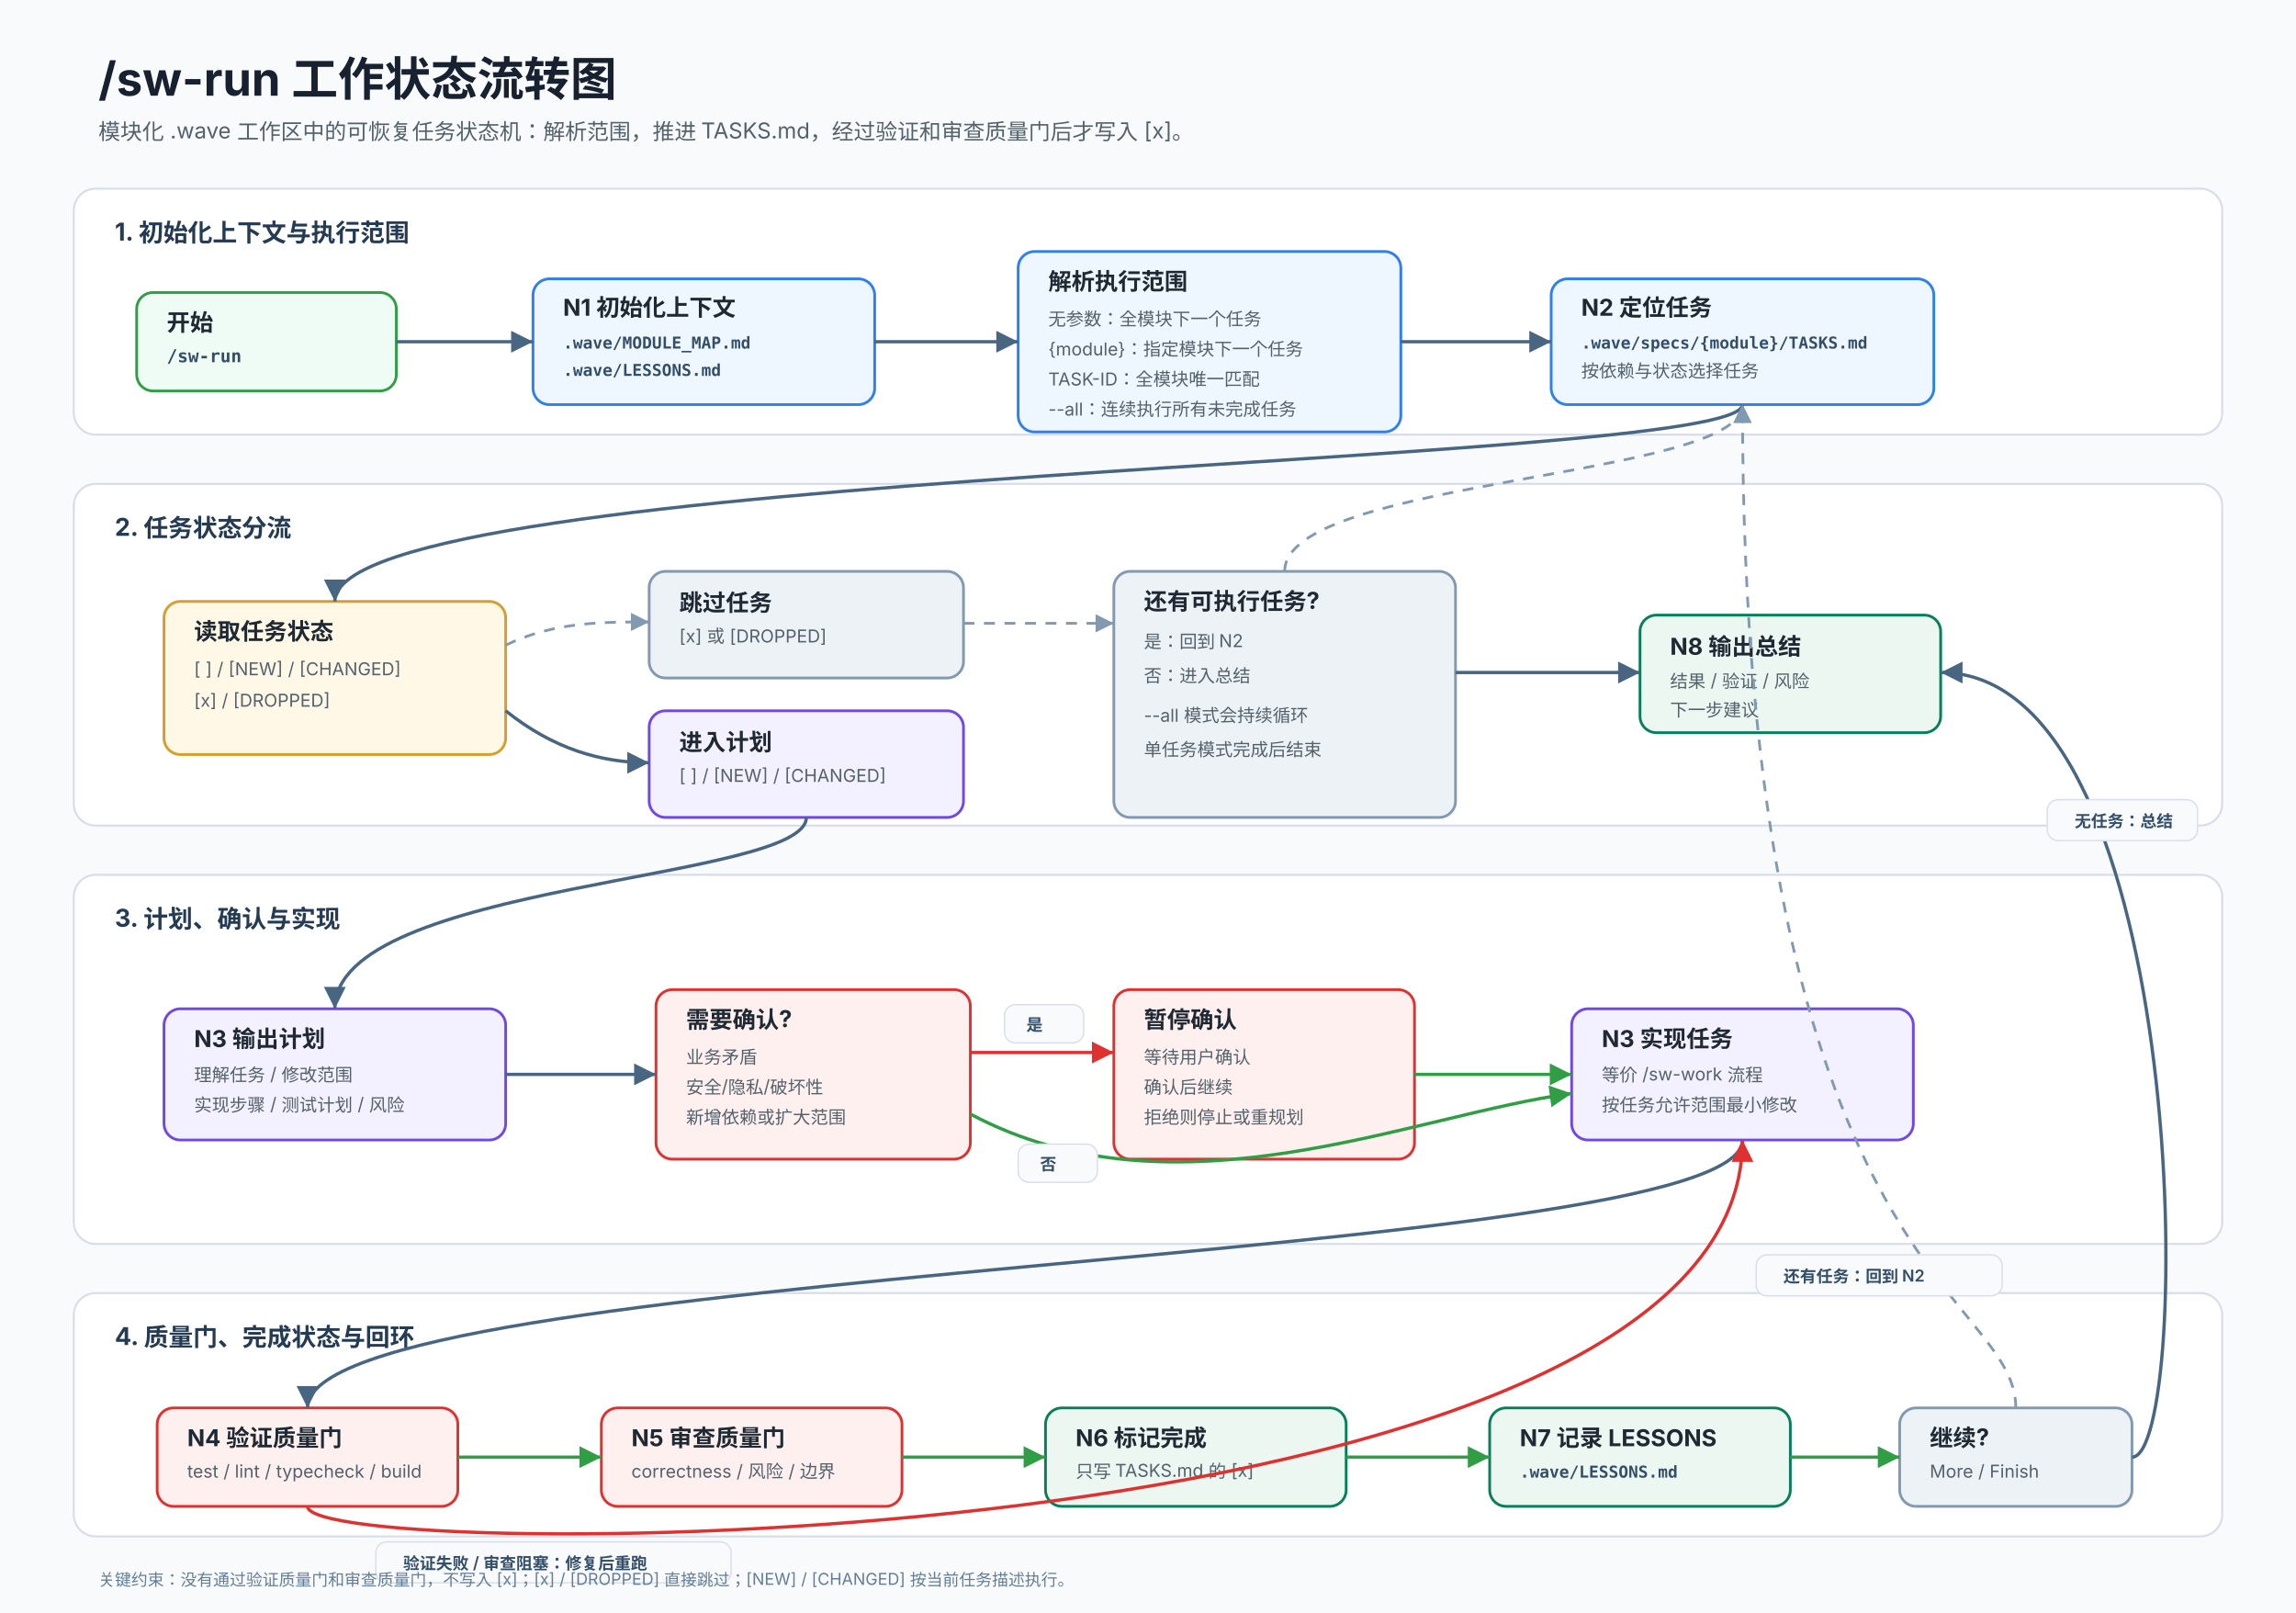
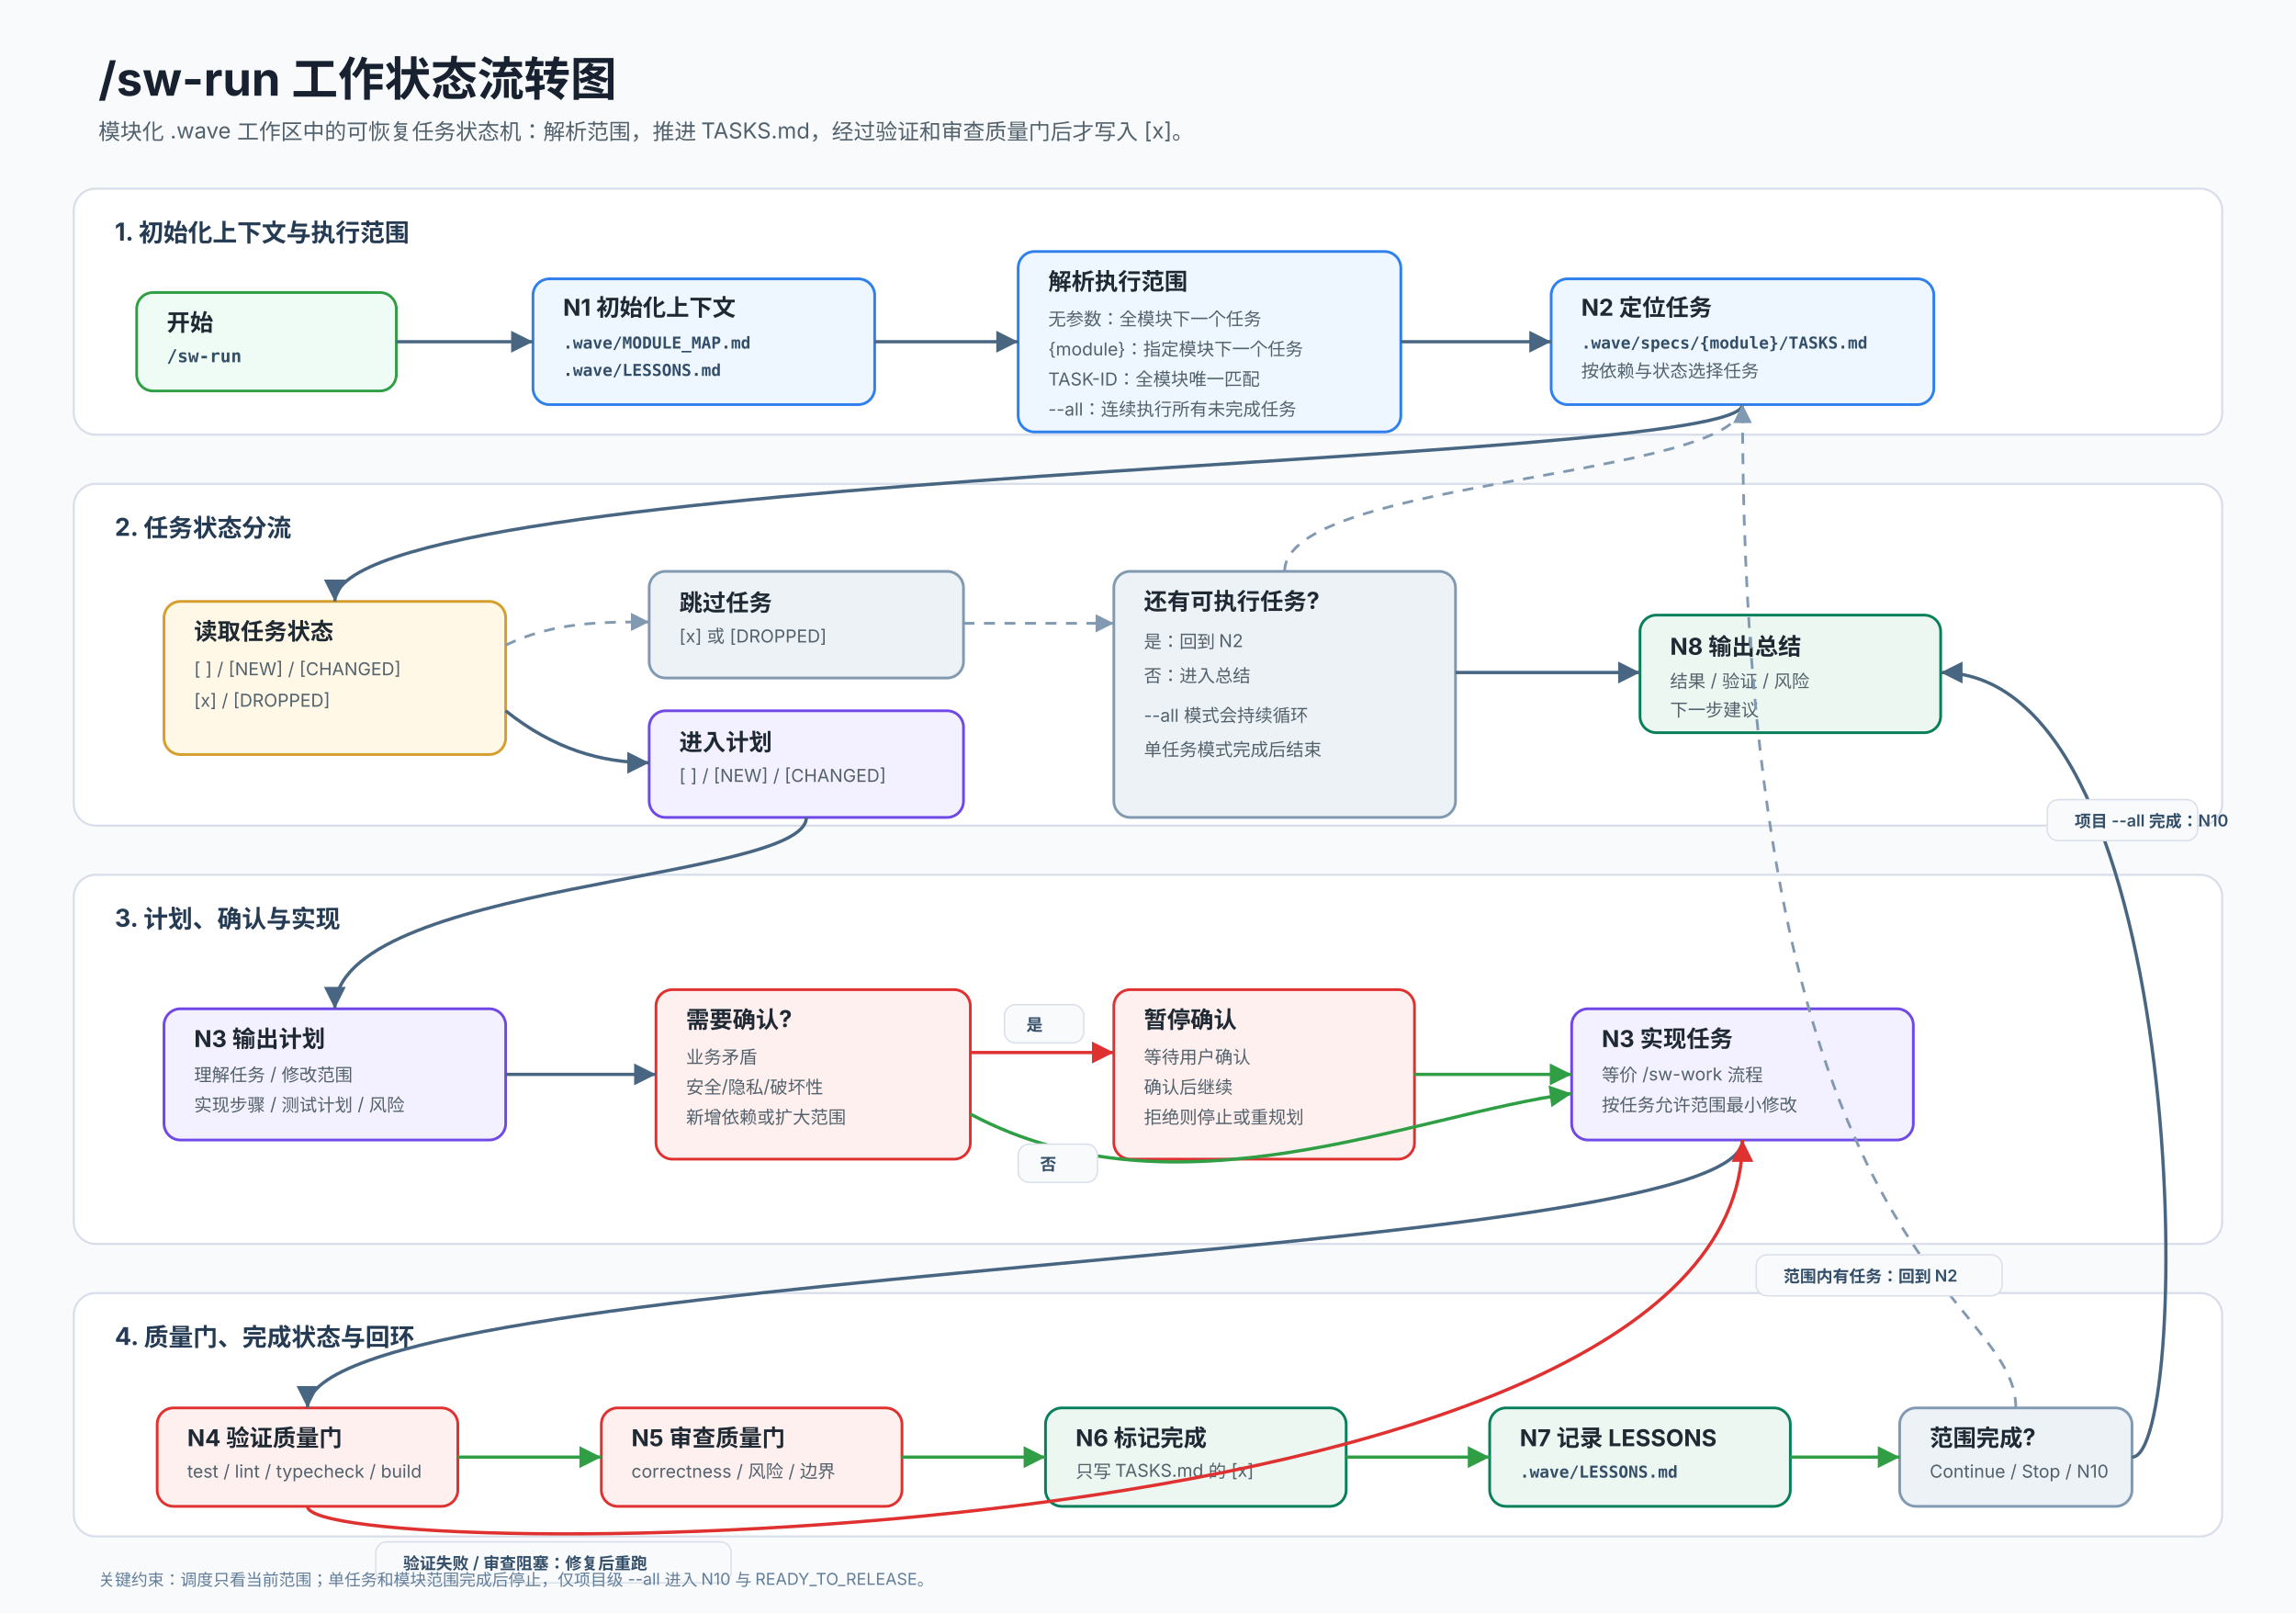
<svg xmlns="http://www.w3.org/2000/svg" width="1680" height="1180" viewBox="0 0 1680 1180" role="img" aria-labelledby="title desc">
  <defs>
    <style>
      .bg { fill: #f8fafc; }
      .title { font: 700 34px -apple-system, BlinkMacSystemFont, "Segoe UI", sans-serif; fill: #18212f; }
      .subtitle { font: 400 16px -apple-system, BlinkMacSystemFont, "Segoe UI", sans-serif; fill: #52616b; }
      .lane { fill: #ffffff; stroke: #d8dee9; stroke-width: 1.5; rx: 16; }
      .lane-title { font: 700 18px -apple-system, BlinkMacSystemFont, "Segoe UI", sans-serif; fill: #243b53; }
      .node { fill: #ffffff; stroke: #9fb3c8; stroke-width: 2; rx: 12; }
      .start { fill: #effcf6; stroke: #2f9e44; }
      .scope { fill: #eef7ff; stroke: #2f80ed; }
      .state { fill: #fff8e6; stroke: #d69e2e; }
      .work { fill: #f3f0ff; stroke: #7048e8; }
      .gate { fill: #fff0f0; stroke: #e03131; }
      .done { fill: #edf7f2; stroke: #087f5b; }
      .side { fill: #edf2f7; stroke: #829ab1; }
      .node-title { font: 700 17px -apple-system, BlinkMacSystemFont, "Segoe UI", sans-serif; fill: #1f2933; }
      .node-sub { font: 400 13px -apple-system, BlinkMacSystemFont, "Segoe UI", sans-serif; fill: #52616b; }
      .cmd { font: 700 13px ui-monospace, SFMono-Regular, Menlo, Consolas, monospace; fill: #334e68; }
      .path { font: 700 12px ui-monospace, SFMono-Regular, Menlo, Consolas, monospace; fill: #334e68; }
      .small { font: 400 12px -apple-system, BlinkMacSystemFont, "Segoe UI", sans-serif; fill: #627d98; }
      .edge-label { fill: #f8fafc; stroke: #d8dee9; stroke-width: 1; rx: 8; }
      .edge-text { font: 600 12px -apple-system, BlinkMacSystemFont, "Segoe UI", sans-serif; fill: #334e68; }
      .arrow { fill: none; stroke: #486581; stroke-width: 2.4; marker-end: url(#arrow); }
      .soft { fill: none; stroke: #829ab1; stroke-width: 2; stroke-dasharray: 8 7; marker-end: url(#soft); }
      .ok { fill: none; stroke: #2f9e44; stroke-width: 2.4; marker-end: url(#ok); }
      .warn { fill: none; stroke: #e03131; stroke-width: 2.4; marker-end: url(#warn); }
    </style>
    <marker id="arrow" viewBox="0 0 12 12" refX="10" refY="6" markerWidth="10" markerHeight="10" orient="auto-start-reverse">
      <path d="M2,2 L10,6 L2,10 Z" fill="#486581" />
    </marker>
    <marker id="soft" viewBox="0 0 12 12" refX="10" refY="6" markerWidth="10" markerHeight="10" orient="auto-start-reverse">
      <path d="M2,2 L10,6 L2,10 Z" fill="#829ab1" />
    </marker>
    <marker id="ok" viewBox="0 0 12 12" refX="10" refY="6" markerWidth="10" markerHeight="10" orient="auto-start-reverse">
      <path d="M2,2 L10,6 L2,10 Z" fill="#2f9e44" />
    </marker>
    <marker id="warn" viewBox="0 0 12 12" refX="10" refY="6" markerWidth="10" markerHeight="10" orient="auto-start-reverse">
      <path d="M2,2 L10,6 L2,10 Z" fill="#e03131" />
    </marker>
  </defs>
  <rect class="bg" x="0" y="0" width="1680" height="1180" />
  <text class="title" x="72" y="70">/sw-run 工作状态流转图</text>
  <text class="subtitle" x="72" y="102">模块化 .wave 工作区中的可恢复任务状态机：解析范围，推进 TASKS.md，经过验证和审查质量门后才写入 [x]。</text>
  <rect class="lane" x="54" y="138" width="1572" height="180" />
  <text class="lane-title" x="84" y="176">1. 初始化上下文与执行范围</text>
  <rect class="node start" x="100" y="214" width="190" height="72" />
  <text class="node-title" x="122" y="242">开始</text>
  <text class="cmd" x="122" y="265">/sw-run</text>
  <rect class="node scope" x="390" y="204" width="250" height="92" />
  <text class="node-title" x="412" y="231">N1 初始化上下文</text>
  <text class="path" x="412" y="255">.wave/MODULE_MAP.md</text>
  <text class="path" x="412" y="275">.wave/LESSONS.md</text>
  <rect class="node scope" x="745" y="184" width="280" height="132" />
  <text class="node-title" x="767" y="212">解析执行范围</text>
  <text class="node-sub" x="767" y="238">无参数：全模块下一个任务</text>
  <text class="node-sub" x="767" y="260">{module}：指定模块下一个任务</text>
  <text class="node-sub" x="767" y="282">TASK-ID：全模块唯一匹配</text>
  <text class="node-sub" x="767" y="304">--all：连续执行所有未完成任务</text>
  <rect class="node scope" x="1135" y="204" width="280" height="92" />
  <text class="node-title" x="1157" y="231">N2 定位任务</text>
  <text class="path" x="1157" y="255">.wave/specs/{module}/TASKS.md</text>
  <text class="node-sub" x="1157" y="276">按依赖与状态选择任务</text>
  <path class="arrow" d="M290 250 C322 250, 355 250, 390 250" />
  <path class="arrow" d="M640 250 C675 250, 710 250, 745 250" />
  <path class="arrow" d="M1025 250 C1060 250, 1100 250, 1135 250" />
  <rect class="lane" x="54" y="354" width="1572" height="250" />
  <text class="lane-title" x="84" y="392">2. 任务状态分流</text>
  <rect class="node state" x="120" y="440" width="250" height="112" />
  <text class="node-title" x="142" y="468">读取任务状态</text>
  <text class="node-sub" x="142" y="494">[ ] / [NEW] / [CHANGED]</text>
  <text class="node-sub" x="142" y="517">[x] / [DROPPED]</text>
  <rect class="node side" x="475" y="418" width="230" height="78" />
  <text class="node-title" x="497" y="447">跳过任务</text>
  <text class="node-sub" x="497" y="470">[x] 或 [DROPPED]</text>
  <rect class="node work" x="475" y="520" width="230" height="78" />
  <text class="node-title" x="497" y="549">进入计划</text>
  <text class="node-sub" x="497" y="572">[ ] / [NEW] / [CHANGED]</text>
  <rect class="node side" x="815" y="418" width="250" height="180" />
  <text class="node-title" x="837" y="446">还有可执行任务?</text>
  <text class="node-sub" x="837" y="474">是：回到 N2</text>
  <text class="node-sub" x="837" y="499">否：进入总结</text>
  <text class="node-sub" x="837" y="528">--all 模式会持续循环</text>
  <text class="node-sub" x="837" y="553">单任务模式完成后结束</text>
  <rect class="node done" x="1200" y="450" width="220" height="86" />
  <text class="node-title" x="1222" y="479">N8 输出总结</text>
  <text class="node-sub" x="1222" y="503">结果 / 验证 / 风险</text>
  <text class="node-sub" x="1222" y="524">下一步建议</text>
  <path class="arrow" d="M1275 296 C1275 342, 245 342, 245 440" />
  <path class="soft" d="M370 472 C405 455, 440 455, 475 455" />
  <path class="arrow" d="M370 520 C405 548, 440 558, 475 558" />
  <path class="soft" d="M705 456 C740 456, 780 456, 815 456" />
  <path class="arrow" d="M1065 492 C1105 492, 1160 492, 1200 492" />
  <path class="soft" d="M940 418 C940 350, 1275 350, 1275 296" />
  <rect class="lane" x="54" y="640" width="1572" height="270" />
  <text class="lane-title" x="84" y="678">3. 计划、确认与实现</text>
  <rect class="node work" x="120" y="738" width="250" height="96" />
  <text class="node-title" x="142" y="766">N3 输出计划</text>
  <text class="node-sub" x="142" y="791">理解任务 / 修改范围</text>
  <text class="node-sub" x="142" y="813">实现步骤 / 测试计划 / 风险</text>
  <rect class="node gate" x="480" y="724" width="230" height="124" />
  <text class="node-title" x="502" y="752">需要确认?</text>
  <text class="node-sub" x="502" y="778">业务矛盾</text>
  <text class="node-sub" x="502" y="800">安全/隐私/破坏性</text>
  <text class="node-sub" x="502" y="822">新增依赖或扩大范围</text>
  <rect class="node gate" x="815" y="724" width="220" height="124" />
  <text class="node-title" x="837" y="752">暂停确认</text>
  <text class="node-sub" x="837" y="778">等待用户确认</text>
  <text class="node-sub" x="837" y="800">确认后继续</text>
  <text class="node-sub" x="837" y="822">拒绝则停止或重规划</text>
  <rect class="node work" x="1150" y="738" width="250" height="96" />
  <text class="node-title" x="1172" y="766">N3 实现任务</text>
  <text class="node-sub" x="1172" y="791">等价 /sw-work 流程</text>
  <text class="node-sub" x="1172" y="813">按任务允许范围最小修改</text>
  <path class="arrow" d="M590 598 C590 645, 245 645, 245 738" />
  <path class="arrow" d="M370 786 C405 786, 445 786, 480 786" />
  <path class="warn" d="M710 770 C745 770, 780 770, 815 770" />
  <rect class="edge-label" x="735" y="735" width="58" height="28" />
  <text class="edge-text" x="751" y="754">是</text>
  <path class="ok" d="M710 815 C860 895, 1035 815, 1150 800" />
  <rect class="edge-label" x="745" y="837" width="58" height="28" />
  <text class="edge-text" x="761" y="856">否</text>
  <path class="ok" d="M1035 786 C1070 786, 1115 786, 1150 786" />
  <rect class="lane" x="54" y="946" width="1572" height="178" />
  <text class="lane-title" x="84" y="984">4. 质量门、完成状态与回环</text>
  <rect class="node gate" x="115" y="1030" width="220" height="72" />
  <text class="node-title" x="137" y="1058">N4 验证质量门</text>
  <text class="node-sub" x="137" y="1081">test / lint / typecheck / build</text>
  <rect class="node gate" x="440" y="1030" width="220" height="72" />
  <text class="node-title" x="462" y="1058">N5 审查质量门</text>
  <text class="node-sub" x="462" y="1081">correctness / 风险 / 边界</text>
  <rect class="node done" x="765" y="1030" width="220" height="72" />
  <text class="node-title" x="787" y="1058">N6 标记完成</text>
  <text class="node-sub" x="787" y="1081">只写 TASKS.md 的 [x]</text>
  <rect class="node done" x="1090" y="1030" width="220" height="72" />
  <text class="node-title" x="1112" y="1058">N7 记录 LESSONS</text>
  <text class="path" x="1112" y="1081">.wave/LESSONS.md</text>
  <rect class="node side" x="1390" y="1030" width="170" height="72" />
-   <text class="node-title" x="1412" y="1058">继续?</text>
-   <text class="node-sub" x="1412" y="1081">More / Finish</text>
+   <text class="node-title" x="1412" y="1058">范围完成?</text>
+   <text class="node-sub" x="1412" y="1081">Continue / Stop / N10</text>
  <path class="arrow" d="M1275 834 C1275 925, 225 925, 225 1030" />
  <path class="ok" d="M335 1066 C370 1066, 405 1066, 440 1066" />
  <path class="ok" d="M660 1066 C695 1066, 730 1066, 765 1066" />
  <path class="ok" d="M985 1066 C1020 1066, 1055 1066, 1090 1066" />
  <path class="ok" d="M1310 1066 C1340 1066, 1360 1066, 1390 1066" />
  <path class="warn" d="M225 1102 C225 1145, 1275 1145, 1275 834" />
  <rect class="edge-label" x="275" y="1128" width="260" height="30" />
  <text class="edge-text" x="295" y="1148">验证失败 / 审查阻塞：修复后重跑</text>
  <path class="soft" d="M1475 1030 C1475 945, 1275 930, 1275 296" />
  <rect class="edge-label" x="1285" y="918" width="180" height="30" />
-   <text class="edge-text" x="1305" y="938">还有任务：回到 N2</text>
+   <text class="edge-text" x="1305" y="938">范围内有任务：回到 N2</text>
  <path class="arrow" d="M1560 1066 C1605 1066, 1605 492, 1420 492" />
  <rect class="edge-label" x="1498" y="585" width="110" height="30" />
-   <text class="edge-text" x="1518" y="605">无任务：总结</text>
-   <text class="small" x="72" y="1160">关键约束：没有通过验证质量门和审查质量门，不写入 [x]；[x] / [DROPPED] 直接跳过；[NEW] / [CHANGED] 按当前任务描述执行。</text>
+   <text class="edge-text" x="1518" y="605">项目 --all 完成：N10</text>
+   <text class="small" x="72" y="1160">关键约束：调度只看当前范围；单任务和模块范围完成后停止，仅项目级 --all 进入 N10 与 READY_TO_RELEASE。</text>
</svg>
